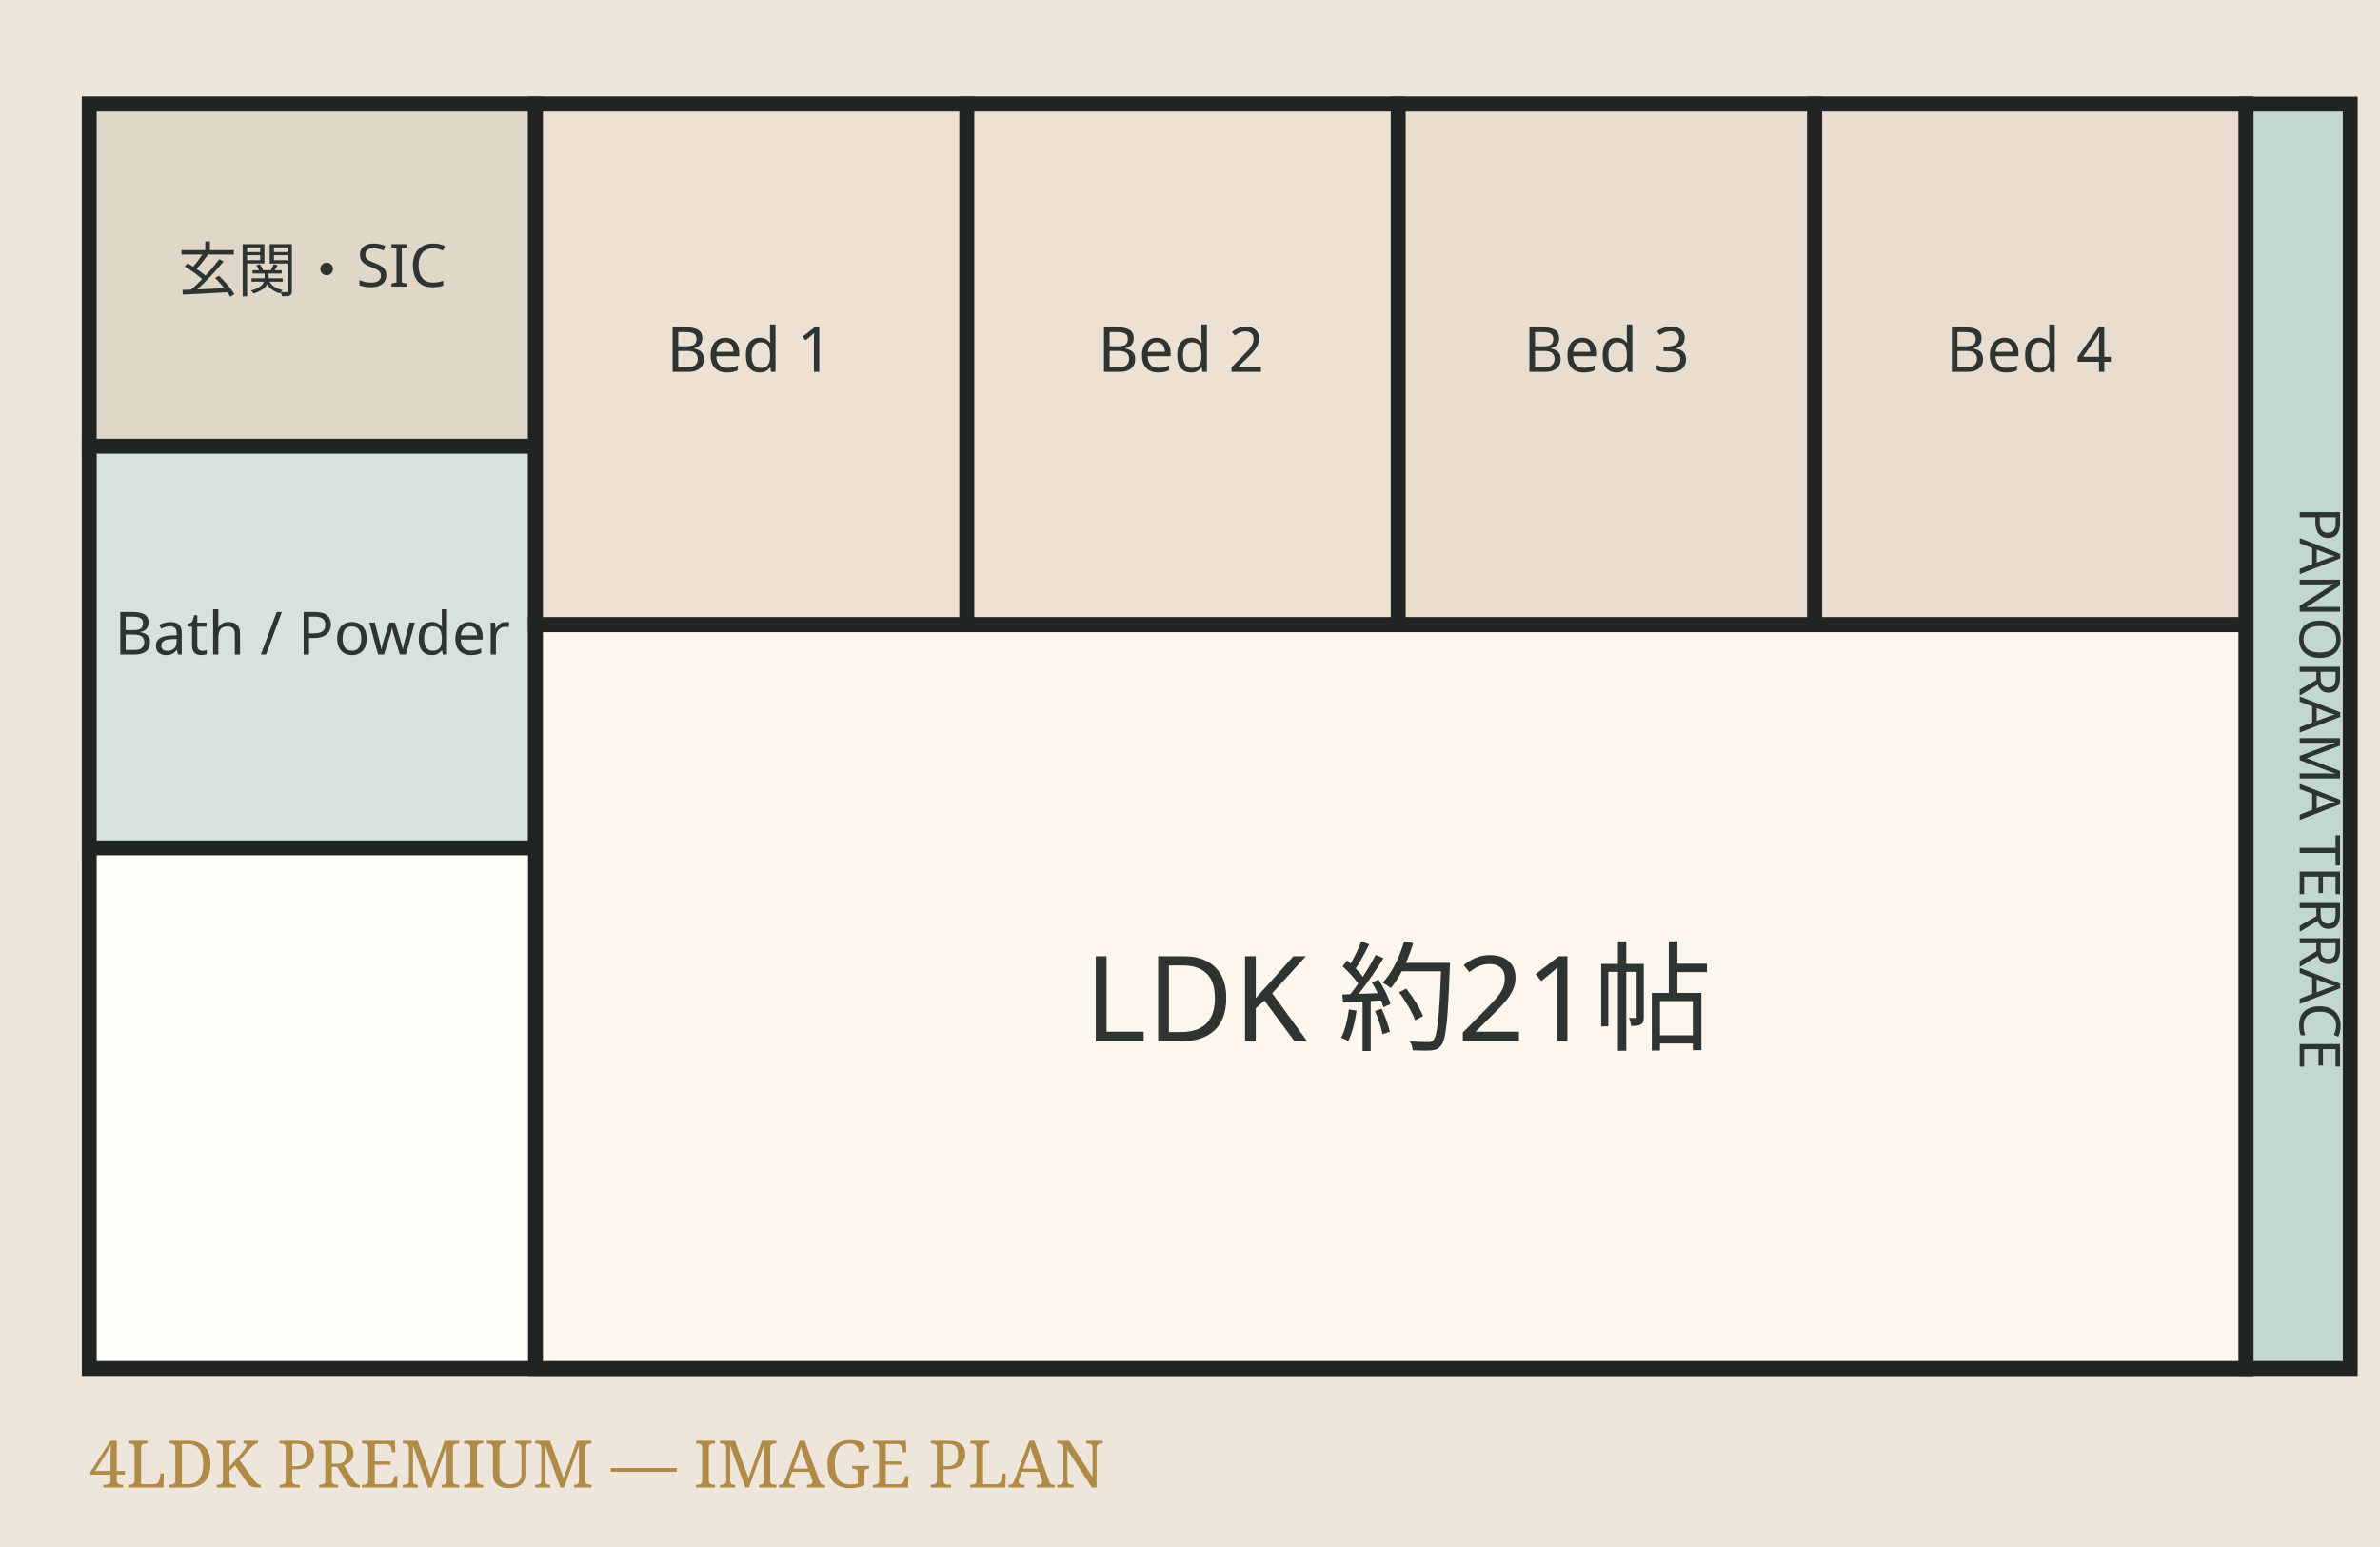
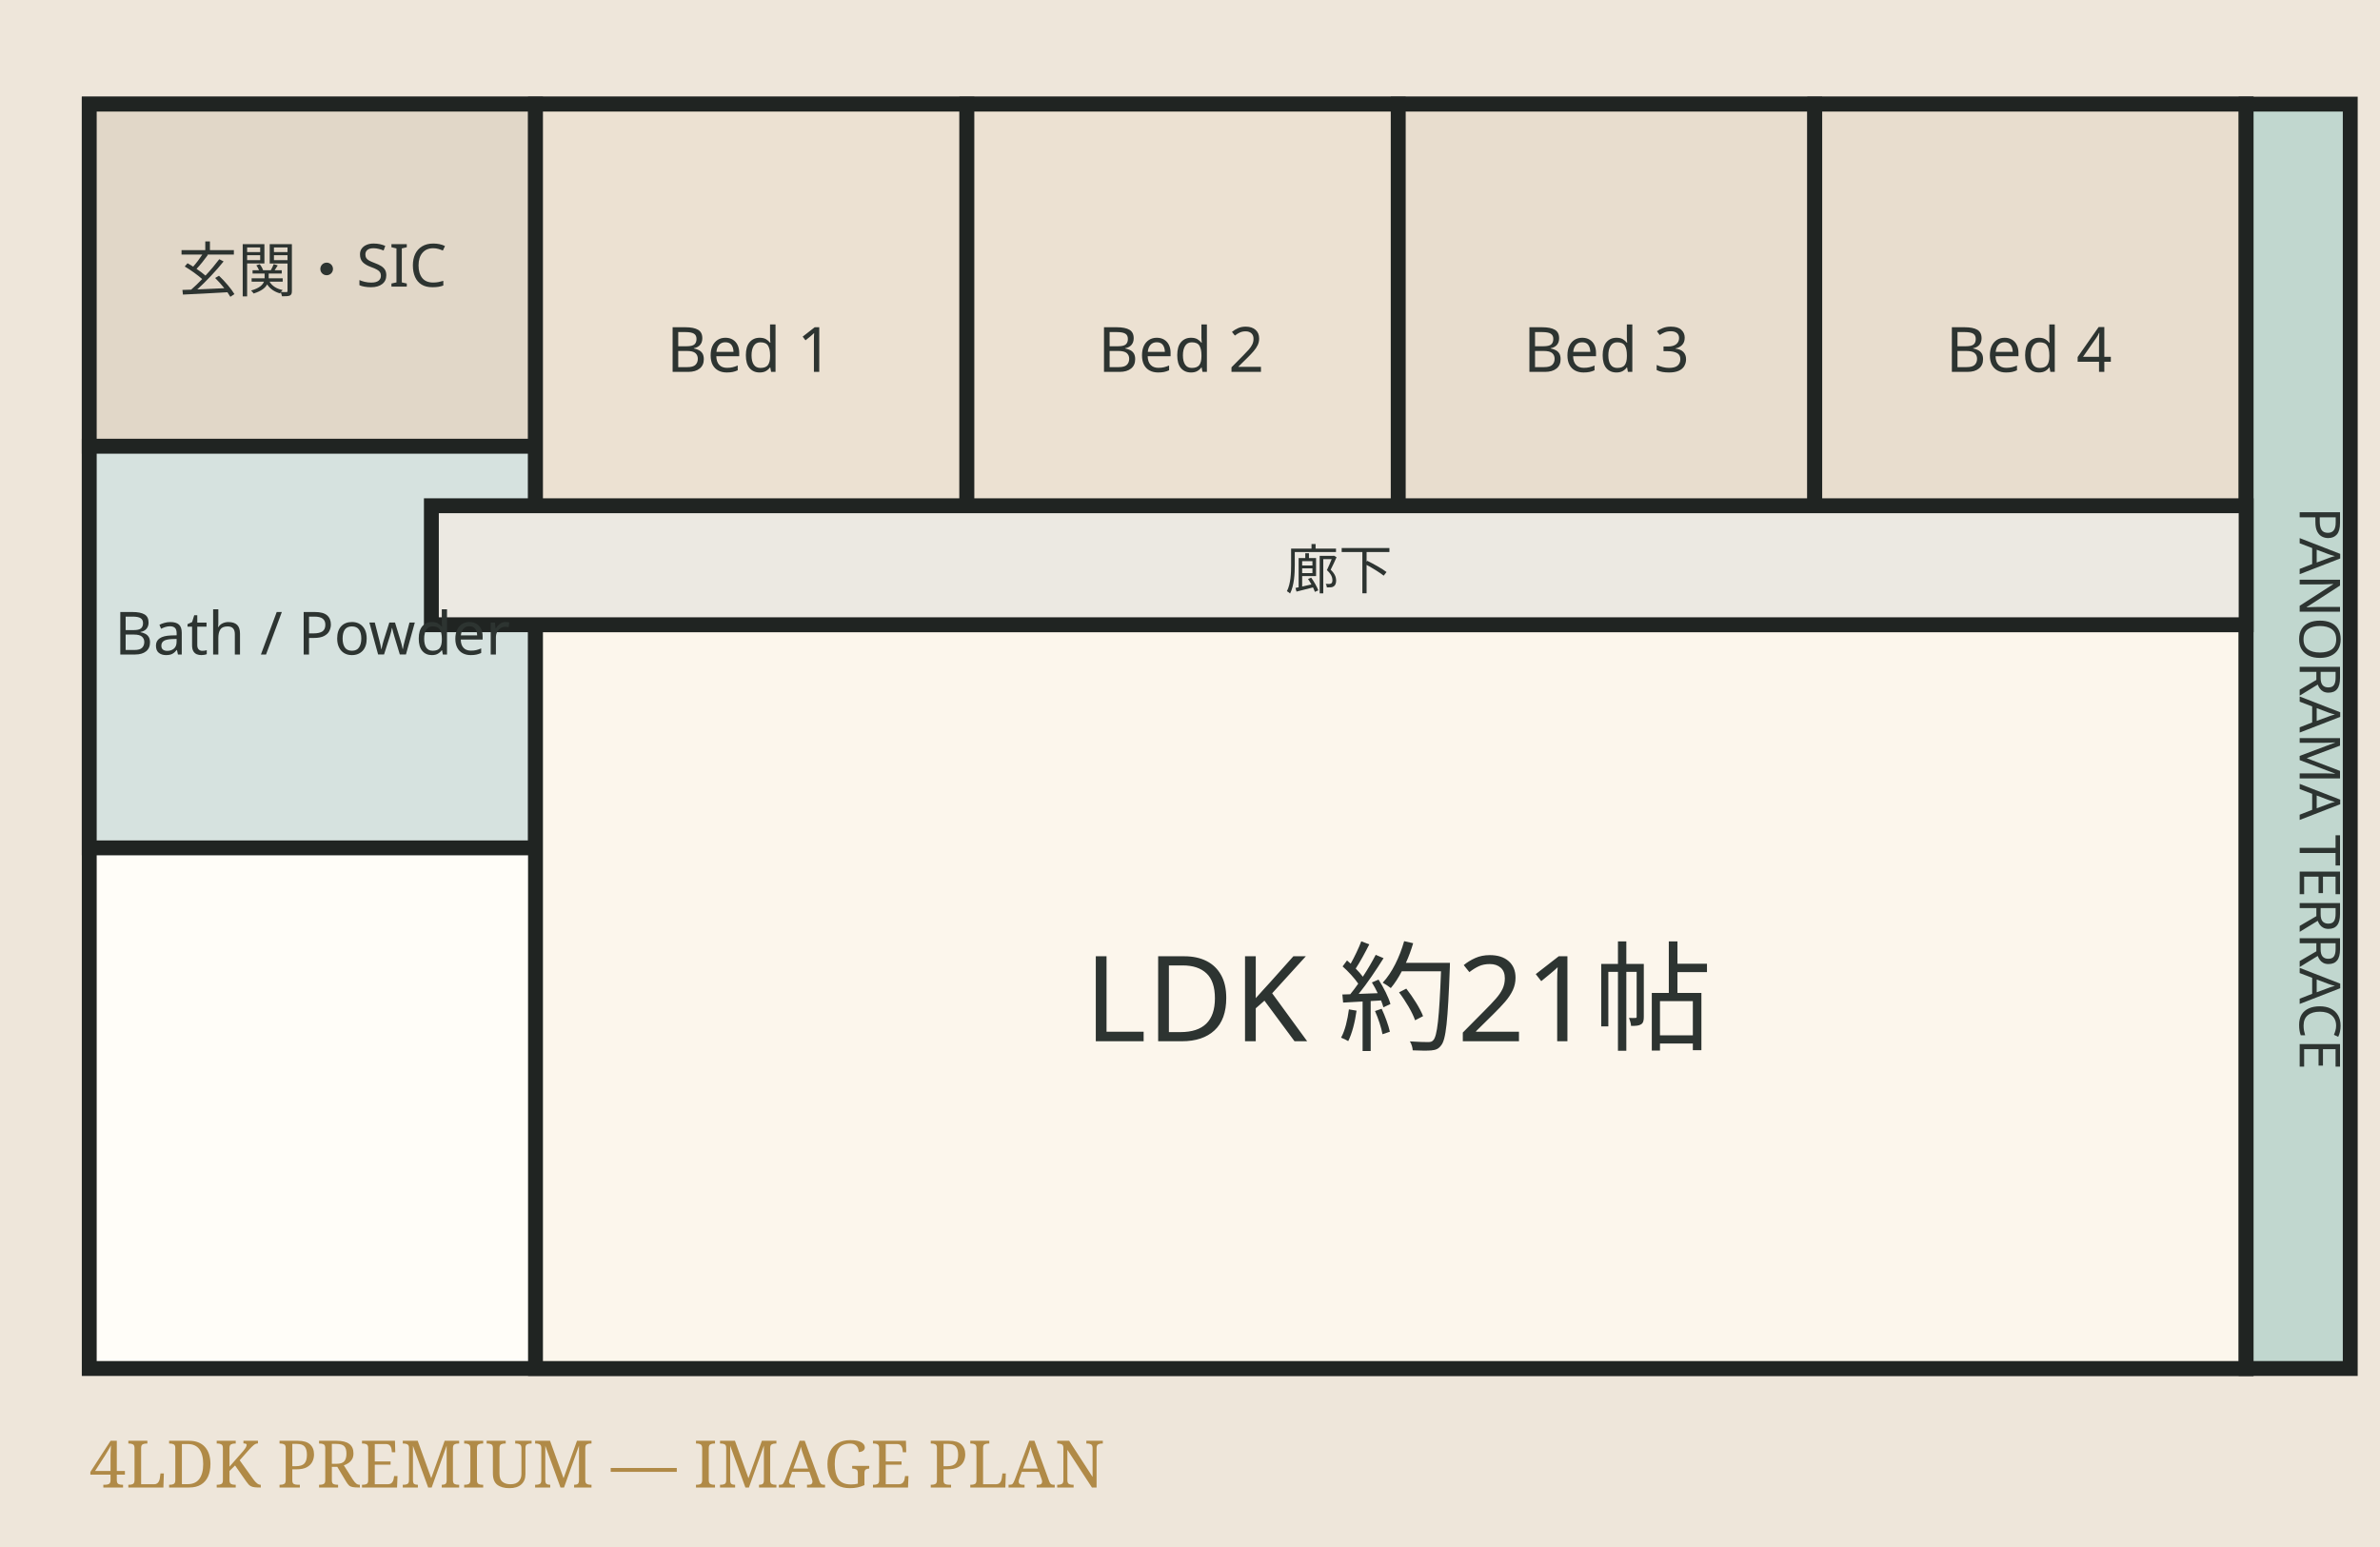
<svg xmlns="http://www.w3.org/2000/svg" viewBox="0 0 800 520" role="img" aria-labelledby="t d">
  <rect width="800" height="520" fill="#eee6da" />
  <g stroke="#202422" stroke-width="5" fill="#fffdf8">
    <rect x="30" y="35" width="725" height="425" />
    <rect x="30" y="35" width="150" height="115" fill="#e1d7c8" />
    <rect x="30" y="150" width="150" height="135" fill="#d6e2df" />
    <rect x="180" y="35" width="145" height="175" fill="#ece1d2" />
    <rect x="325" y="35" width="145" height="175" fill="#ece1d2" />
    <rect x="470" y="35" width="140" height="175" fill="#e8ddce" />
    <rect x="610" y="35" width="145" height="175" fill="#e8ddce" />
    <rect x="180" y="210" width="575" height="250" fill="#fcf6ec" />
    <rect x="755" y="35" width="35" height="425" fill="#c1d7cf" />
+     <rect x="145" y="170" width="610" height="40" fill="#ece9e2" />
  </g>
  <g fill="#2d3431" font-family="sans-serif" text-anchor="middle">
    <text x="105" y="98" font-size="20">玄関・SIC</text>
    <text x="105" y="220" font-size="20">Bath / Powder</text>
+     <text x="450" y="198" font-size="18">廊下</text>
    <text x="252" y="125" font-size="21">Bed 1</text>
    <text x="397" y="125" font-size="21">Bed 2</text>
    <text x="540" y="125" font-size="21">Bed 3</text>
    <text x="682" y="125" font-size="21">Bed 4</text>
    <text x="470" y="350" font-size="40">LDK 約21帖</text>
    <text x="773" y="265" font-size="19" transform="rotate(90 773 265)">PANORAMA TERRACE</text>
  </g>
  <text x="30" y="500" fill="#b08a47" font-family="serif" font-size="22">4LDK PREMIUM — IMAGE PLAN</text>
</svg>
